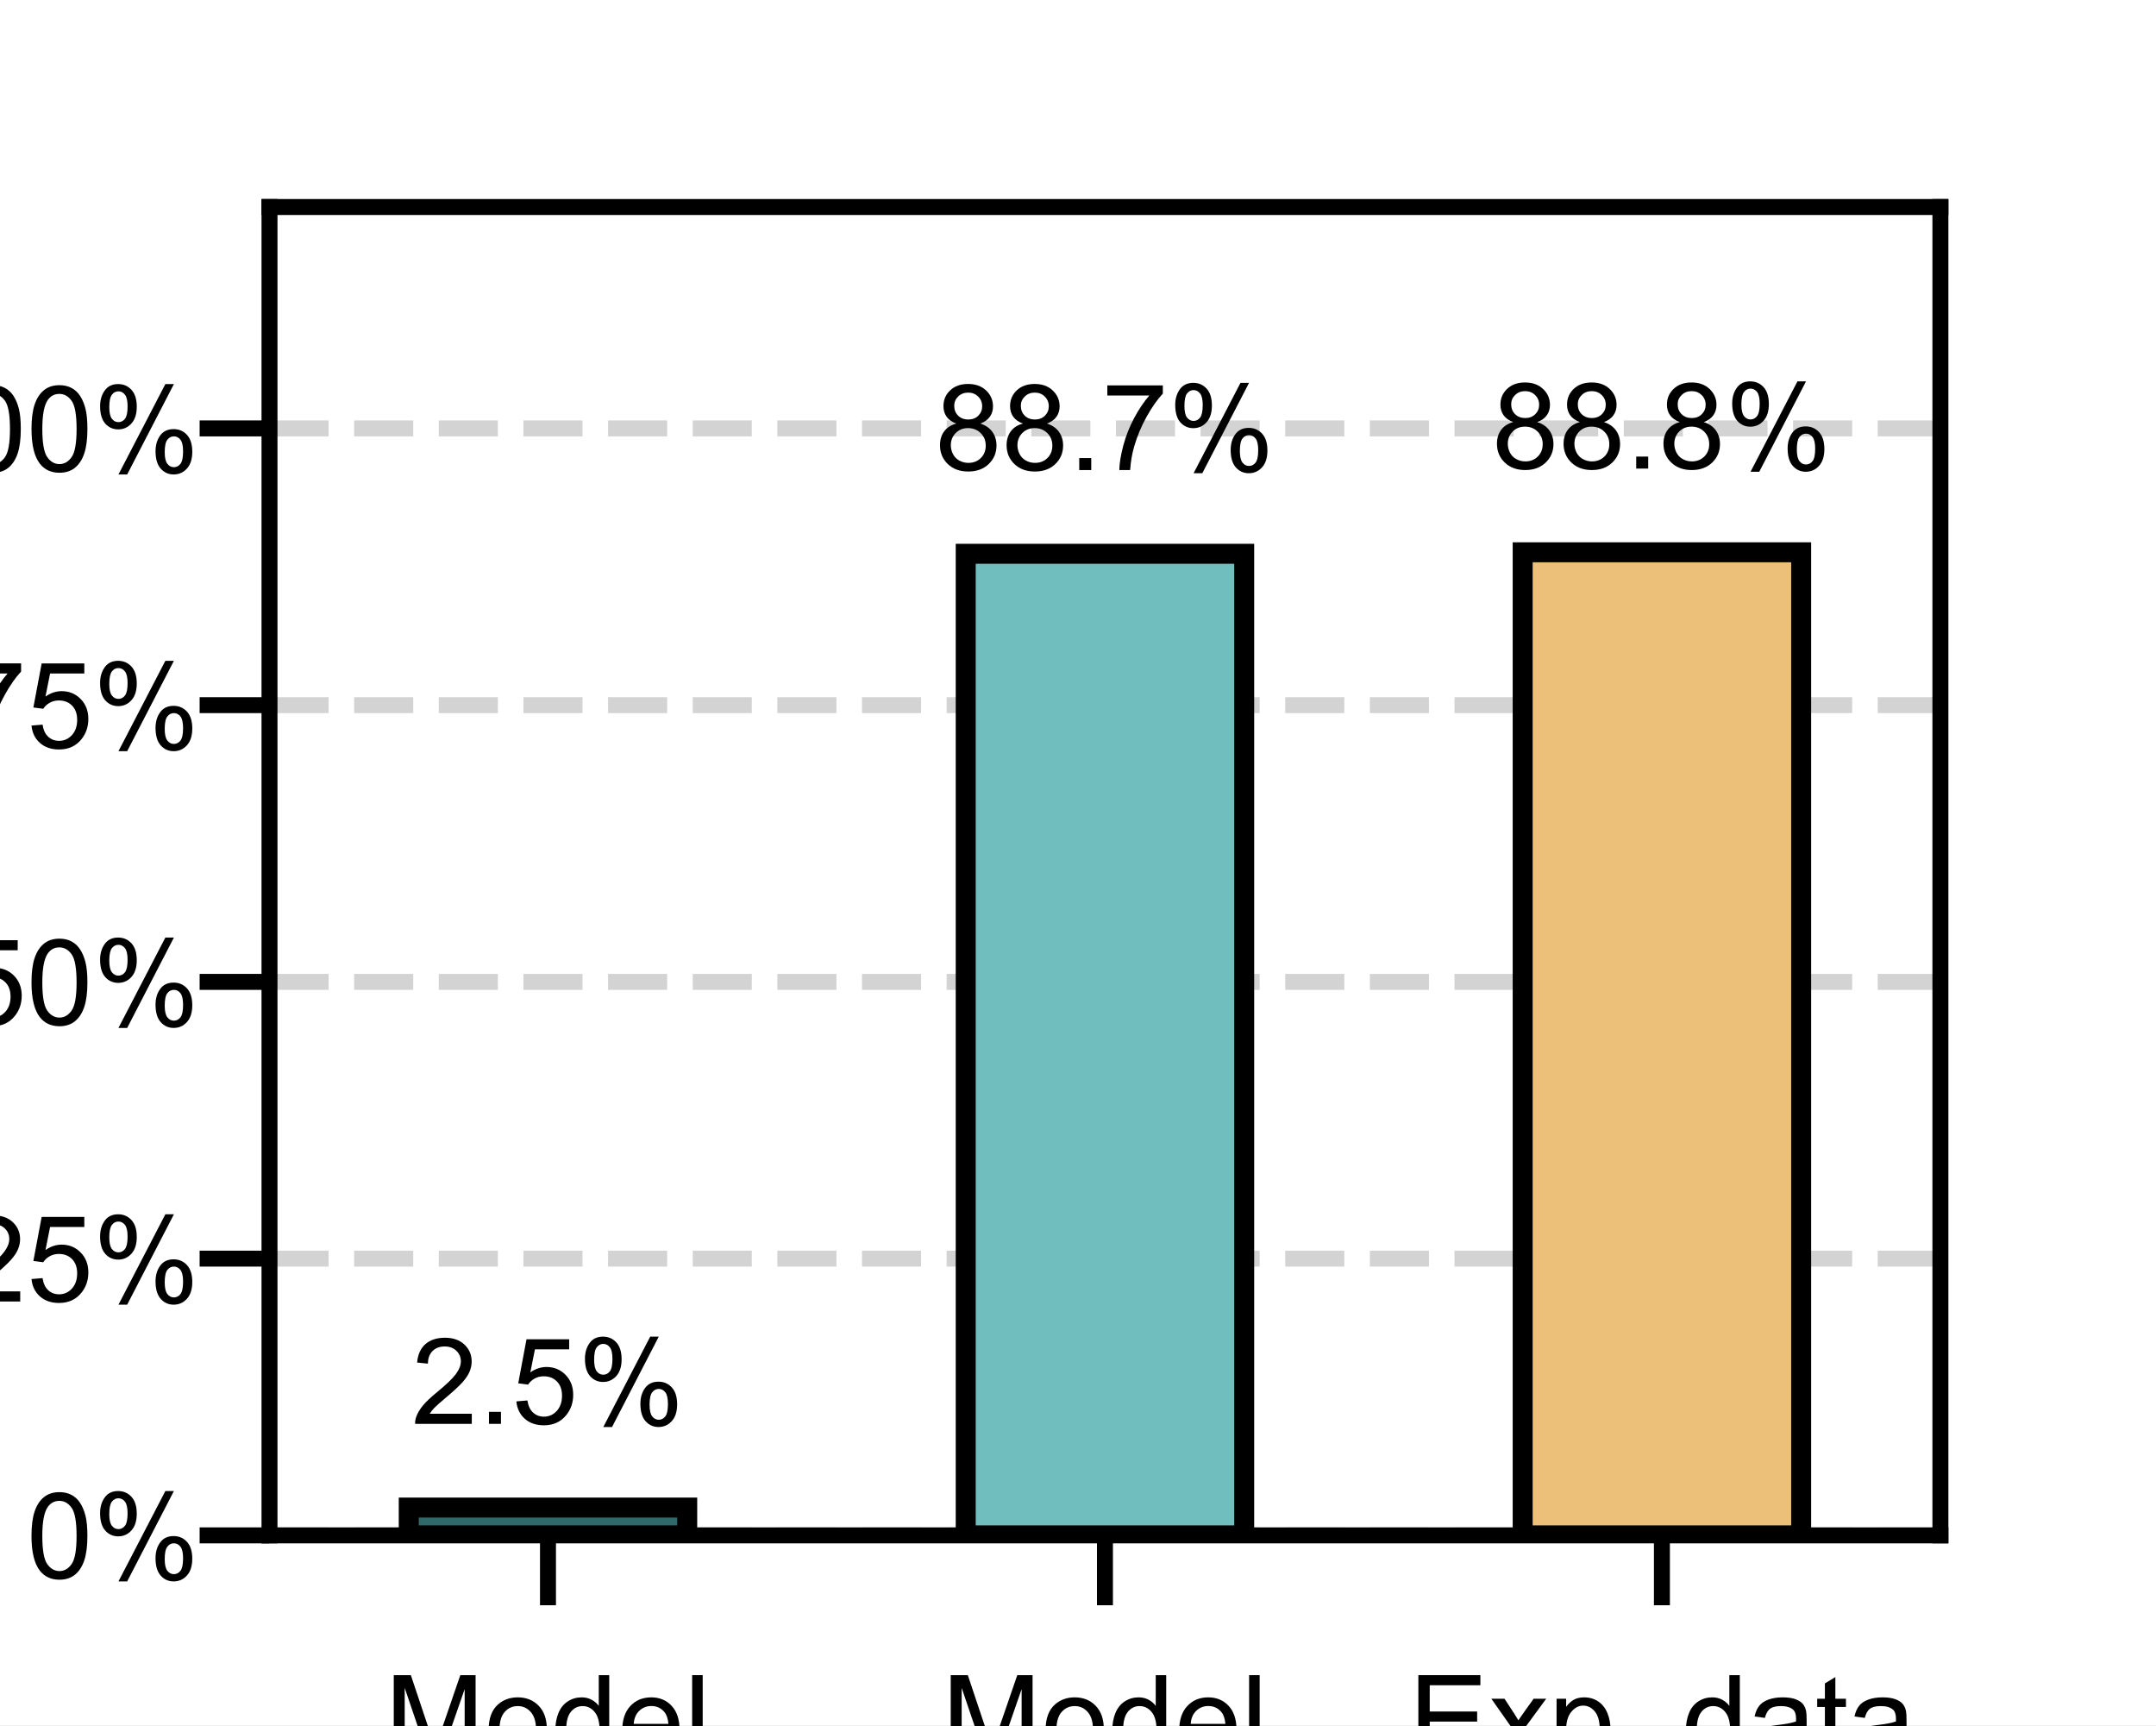
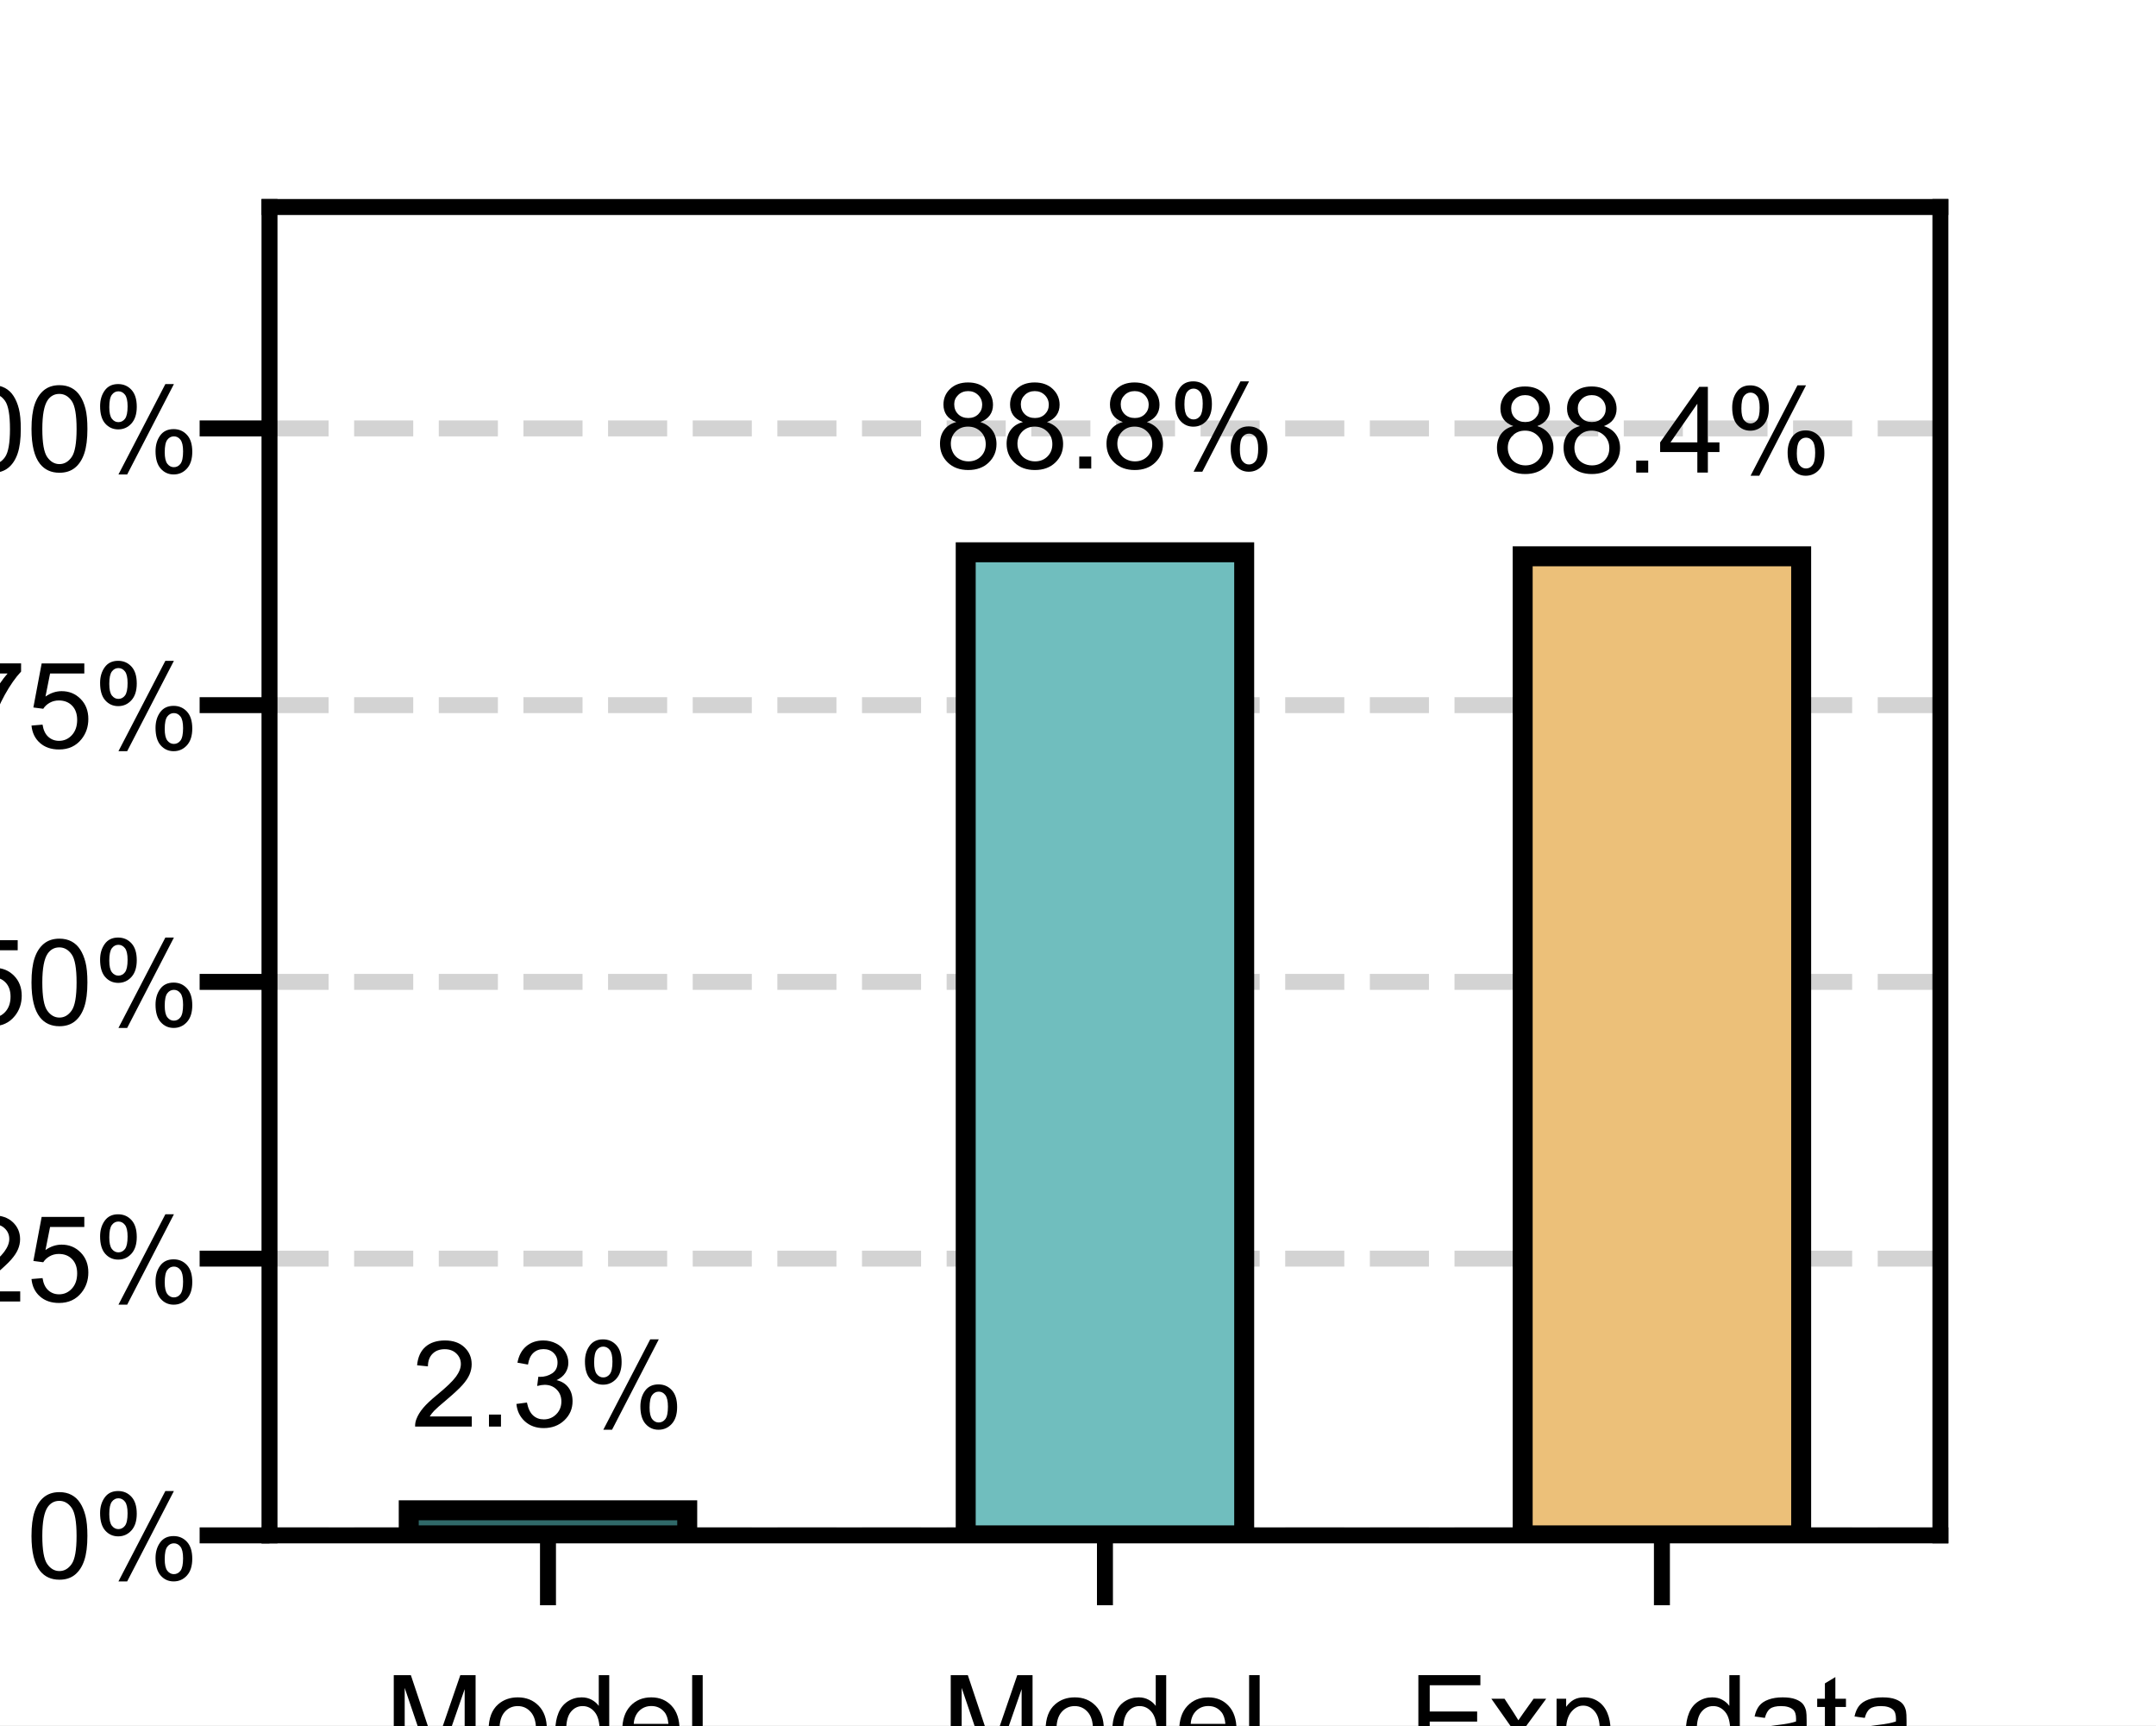
<svg xmlns="http://www.w3.org/2000/svg" xmlns:xlink="http://www.w3.org/1999/xlink" width="108pt" height="86.4pt" viewBox="0 0 108 86.4" version="1.1">
  <defs>
    <style type="text/css">*{stroke-linejoin: round; stroke-linecap: butt}</style>
  </defs>
  <g id="figure_1">
    <g id="patch_1">
      <path d="M 0 86.4  L 108 86.4  L 108 0  L 0 0  z " style="fill: #ffffff" />
    </g>
    <g id="axes_1">
      <g id="patch_2">
        <path d="M 13.5 76.896  L 97.2 76.896  L 97.2 10.368  L 13.5 10.368  z " style="fill: #ffffff" />
      </g>
      <g id="matplotlib.axis_1">
        <g id="xtick_1">
          <g id="line2d_1">
            <defs>
-               <path id="mc37077e671" d="M 0 0  L 0 3.5  " style="stroke: #000000; stroke-width: 0.8" />
+               <path id="me3c2f93ff2" d="M 0 0  L 0 3.5  " style="stroke: #000000; stroke-width: 0.8" />
            </defs>
            <g>
-               <use xlink:href="#mc37077e671" x="27.45" y="76.896" style="stroke: #000000; stroke-width: 0.8" />
+               <use xlink:href="#me3c2f93ff2" x="27.45" y="76.896" style="stroke: #000000; stroke-width: 0.8" />
            </g>
          </g>
          <g id="text_1">
            <g transform="translate(19.27969 88.19069) scale(0.06 -0.06)">
              <defs>
                <path id="ArialMT-4d" d="M 475 0  L 475 4581  L 1388 4581  L 2472 1338  Q 2622 884 2691 659  Q 2769 909 2934 1394  L 4031 4581  L 4847 4581  L 4847 0  L 4263 0  L 4263 3834  L 2931 0  L 2384 0  L 1059 3900  L 1059 0  L 475 0  z " transform="scale(0.015625)" />
                <path id="ArialMT-6f" d="M 213 1659  Q 213 2581 725 3025  Q 1153 3394 1769 3394  Q 2453 3394 2887 2945  Q 3322 2497 3322 1706  Q 3322 1066 3130 698  Q 2938 331 2570 128  Q 2203 -75 1769 -75  Q 1072 -75 642 372  Q 213 819 213 1659  z M 791 1659  Q 791 1022 1069 705  Q 1347 388 1769 388  Q 2188 388 2466 706  Q 2744 1025 2744 1678  Q 2744 2294 2464 2611  Q 2184 2928 1769 2928  Q 1347 2928 1069 2612  Q 791 2297 791 1659  z " transform="scale(0.015625)" />
                <path id="ArialMT-64" d="M 2575 0  L 2575 419  Q 2259 -75 1647 -75  Q 1250 -75 917 144  Q 584 363 401 755  Q 219 1147 219 1656  Q 219 2153 384 2558  Q 550 2963 881 3178  Q 1213 3394 1622 3394  Q 1922 3394 2156 3267  Q 2391 3141 2538 2938  L 2538 4581  L 3097 4581  L 3097 0  L 2575 0  z M 797 1656  Q 797 1019 1065 703  Q 1334 388 1700 388  Q 2069 388 2326 689  Q 2584 991 2584 1609  Q 2584 2291 2321 2609  Q 2059 2928 1675 2928  Q 1300 2928 1048 2622  Q 797 2316 797 1656  z " transform="scale(0.015625)" />
                <path id="ArialMT-65" d="M 2694 1069  L 3275 997  Q 3138 488 2766 206  Q 2394 -75 1816 -75  Q 1088 -75 661 373  Q 234 822 234 1631  Q 234 2469 665 2931  Q 1097 3394 1784 3394  Q 2450 3394 2872 2941  Q 3294 2488 3294 1666  Q 3294 1616 3291 1516  L 816 1516  Q 847 969 1125 678  Q 1403 388 1819 388  Q 2128 388 2347 550  Q 2566 713 2694 1069  z M 847 1978  L 2700 1978  Q 2663 2397 2488 2606  Q 2219 2931 1791 2931  Q 1403 2931 1139 2672  Q 875 2413 847 1978  z " transform="scale(0.015625)" />
                <path id="ArialMT-6c" d="M 409 0  L 409 4581  L 972 4581  L 972 0  L 409 0  z " transform="scale(0.015625)" />
              </defs>
              <use xlink:href="#ArialMT-4d" />
              <use xlink:href="#ArialMT-6f" transform="translate(83.30078 0)" />
              <use xlink:href="#ArialMT-64" transform="translate(138.916 0)" />
              <use xlink:href="#ArialMT-65" transform="translate(194.5312 0)" />
              <use xlink:href="#ArialMT-6c" transform="translate(250.1465 0)" />
            </g>
            <g transform="translate(16.71 94.78319) scale(0.06 -0.06)">
              <defs>
                <path id="ArialMT-28" d="M 1497 -1347  Q 1031 -759 709 28  Q 388 816 388 1659  Q 388 2403 628 3084  Q 909 3875 1497 4659  L 1900 4659  Q 1522 4009 1400 3731  Q 1209 3300 1100 2831  Q 966 2247 966 1656  Q 966 153 1900 -1347  L 1497 -1347  z " transform="scale(0.015625)" />
                <path id="DejaVuSans-Oblique-72" d="M 2853 2969  Q 2766 3016 2653 3041  Q 2541 3066 2413 3066  Q 1953 3066 1609 2717  Q 1266 2369 1153 1784  L 800 0  L 225 0  L 909 3500  L 1484 3500  L 1375 2956  Q 1603 3259 1920 3421  Q 2238 3584 2597 3584  Q 2691 3584 2781 3573  Q 2872 3563 2963 3538  L 2853 2969  z " transform="scale(0.015625)" />
                <path id="DejaVuSans-Oblique-70" d="M 3175 2156  Q 3175 2616 2975 2859  Q 2775 3103 2400 3103  Q 2144 3103 1911 2972  Q 1678 2841 1497 2591  Q 1319 2344 1212 1994  Q 1106 1644 1106 1300  Q 1106 863 1306 627  Q 1506 391 1875 391  Q 2147 391 2380 519  Q 2613 647 2778 891  Q 2956 1147 3065 1494  Q 3175 1841 3175 2156  z M 1394 2969  Q 1625 3272 1939 3428  Q 2253 3584 2638 3584  Q 3175 3584 3472 3232  Q 3769 2881 3769 2247  Q 3769 1728 3584 1258  Q 3400 788 3053 416  Q 2822 169 2531 39  Q 2241 -91 1919 -91  Q 1547 -91 1294 64  Q 1041 219 916 525  L 556 -1331  L -19 -1331  L 922 3500  L 1497 3500  L 1394 2969  z " transform="scale(0.015625)" />
                <path id="DejaVuSans-3d" d="M 678 2906  L 4684 2906  L 4684 2381  L 678 2381  L 678 2906  z M 678 1631  L 4684 1631  L 4684 1100  L 678 1100  L 678 1631  z " transform="scale(0.015625)" />
                <path id="DejaVuSans-30" d="M 2034 4250  Q 1547 4250 1301 3770  Q 1056 3291 1056 2328  Q 1056 1369 1301 889  Q 1547 409 2034 409  Q 2525 409 2770 889  Q 3016 1369 3016 2328  Q 3016 3291 2770 3770  Q 2525 4250 2034 4250  z M 2034 4750  Q 2819 4750 3233 4129  Q 3647 3509 3647 2328  Q 3647 1150 3233 529  Q 2819 -91 2034 -91  Q 1250 -91 836 529  Q 422 1150 422 2328  Q 422 3509 836 4129  Q 1250 4750 2034 4750  z " transform="scale(0.015625)" />
                <path id="ArialMT-29" d="M 791 -1347  L 388 -1347  Q 1322 153 1322 1656  Q 1322 2244 1188 2822  Q 1081 3291 891 3722  Q 769 4003 388 4659  L 791 4659  Q 1378 3875 1659 3084  Q 1900 2403 1900 1659  Q 1900 816 1576 28  Q 1253 -759 791 -1347  z " transform="scale(0.015625)" />
              </defs>
              <use xlink:href="#ArialMT-28" transform="translate(0 0.78125)" />
              <use xlink:href="#DejaVuSans-Oblique-72" transform="translate(33.30078 0.78125)" />
              <use xlink:href="#DejaVuSans-Oblique-70" transform="translate(74.41406 0.78125)" />
              <use xlink:href="#DejaVuSans-3d" transform="translate(157.373 0.78125)" />
              <use xlink:href="#DejaVuSans-30" transform="translate(260.6445 0.78125)" />
              <use xlink:href="#ArialMT-29" transform="translate(324.2676 0.78125)" />
            </g>
          </g>
        </g>
        <g id="xtick_2">
          <g id="line2d_2">
            <g>
-               <use xlink:href="#mc37077e671" x="55.35" y="76.896" style="stroke: #000000; stroke-width: 0.8" />
+               <use xlink:href="#me3c2f93ff2" x="55.35" y="76.896" style="stroke: #000000; stroke-width: 0.8" />
            </g>
          </g>
          <g id="text_2">
            <g transform="translate(47.17969 88.19069) scale(0.06 -0.06)">
              <use xlink:href="#ArialMT-4d" />
              <use xlink:href="#ArialMT-6f" transform="translate(83.30078 0)" />
              <use xlink:href="#ArialMT-64" transform="translate(138.916 0)" />
              <use xlink:href="#ArialMT-65" transform="translate(194.5312 0)" />
              <use xlink:href="#ArialMT-6c" transform="translate(250.1465 0)" />
            </g>
            <g transform="translate(44.61 94.78319) scale(0.06 -0.06)">
              <defs>
                <path id="DejaVuSans-32" d="M 1228 531  L 3431 531  L 3431 0  L 469 0  L 469 531  Q 828 903 1448 1529  Q 2069 2156 2228 2338  Q 2531 2678 2651 2914  Q 2772 3150 2772 3378  Q 2772 3750 2511 3984  Q 2250 4219 1831 4219  Q 1534 4219 1204 4116  Q 875 4013 500 3803  L 500 4441  Q 881 4594 1212 4672  Q 1544 4750 1819 4750  Q 2544 4750 2975 4387  Q 3406 4025 3406 3419  Q 3406 3131 3298 2873  Q 3191 2616 2906 2266  Q 2828 2175 2409 1742  Q 1991 1309 1228 531  z " transform="scale(0.015625)" />
              </defs>
              <use xlink:href="#ArialMT-28" transform="translate(0 0.78125)" />
              <use xlink:href="#DejaVuSans-Oblique-72" transform="translate(33.30078 0.78125)" />
              <use xlink:href="#DejaVuSans-Oblique-70" transform="translate(74.41406 0.78125)" />
              <use xlink:href="#DejaVuSans-3d" transform="translate(157.373 0.78125)" />
              <use xlink:href="#DejaVuSans-32" transform="translate(260.6445 0.78125)" />
              <use xlink:href="#ArialMT-29" transform="translate(324.2676 0.78125)" />
            </g>
          </g>
        </g>
        <g id="xtick_3">
          <g id="line2d_3">
            <g>
-               <use xlink:href="#mc37077e671" x="83.25" y="76.896" style="stroke: #000000; stroke-width: 0.8" />
+               <use xlink:href="#me3c2f93ff2" x="83.25" y="76.896" style="stroke: #000000; stroke-width: 0.8" />
            </g>
          </g>
          <g id="text_3">
            <g transform="translate(70.57547 88.19069) scale(0.06 -0.06)">
              <defs>
                <path id="ArialMT-45" d="M 506 0  L 506 4581  L 3819 4581  L 3819 4041  L 1113 4041  L 1113 2638  L 3647 2638  L 3647 2100  L 1113 2100  L 1113 541  L 3925 541  L 3925 0  L 506 0  z " transform="scale(0.015625)" />
                <path id="ArialMT-78" d="M 47 0  L 1259 1725  L 138 3319  L 841 3319  L 1350 2541  Q 1494 2319 1581 2169  Q 1719 2375 1834 2534  L 2394 3319  L 3066 3319  L 1919 1756  L 3153 0  L 2463 0  L 1781 1031  L 1600 1309  L 728 0  L 47 0  z " transform="scale(0.015625)" />
                <path id="ArialMT-70" d="M 422 -1272  L 422 3319  L 934 3319  L 934 2888  Q 1116 3141 1344 3267  Q 1572 3394 1897 3394  Q 2322 3394 2647 3175  Q 2972 2956 3137 2557  Q 3303 2159 3303 1684  Q 3303 1175 3120 767  Q 2938 359 2589 142  Q 2241 -75 1856 -75  Q 1575 -75 1351 44  Q 1128 163 984 344  L 984 -1272  L 422 -1272  z M 931 1641  Q 931 1000 1190 694  Q 1450 388 1819 388  Q 2194 388 2461 705  Q 2728 1022 2728 1688  Q 2728 2322 2467 2637  Q 2206 2953 1844 2953  Q 1484 2953 1207 2617  Q 931 2281 931 1641  z " transform="scale(0.015625)" />
                <path id="ArialMT-2e" d="M 581 0  L 581 641  L 1222 641  L 1222 0  L 581 0  z " transform="scale(0.015625)" />
                <path id="ArialMT-20" transform="scale(0.015625)" />
                <path id="ArialMT-61" d="M 2588 409  Q 2275 144 1986 34  Q 1697 -75 1366 -75  Q 819 -75 525 192  Q 231 459 231 875  Q 231 1119 342 1320  Q 453 1522 633 1644  Q 813 1766 1038 1828  Q 1203 1872 1538 1913  Q 2219 1994 2541 2106  Q 2544 2222 2544 2253  Q 2544 2597 2384 2738  Q 2169 2928 1744 2928  Q 1347 2928 1158 2789  Q 969 2650 878 2297  L 328 2372  Q 403 2725 575 2942  Q 747 3159 1072 3276  Q 1397 3394 1825 3394  Q 2250 3394 2515 3294  Q 2781 3194 2906 3042  Q 3031 2891 3081 2659  Q 3109 2516 3109 2141  L 3109 1391  Q 3109 606 3145 398  Q 3181 191 3288 0  L 2700 0  Q 2613 175 2588 409  z M 2541 1666  Q 2234 1541 1622 1453  Q 1275 1403 1131 1340  Q 988 1278 909 1158  Q 831 1038 831 891  Q 831 666 1001 516  Q 1172 366 1500 366  Q 1825 366 2078 508  Q 2331 650 2450 897  Q 2541 1088 2541 1459  L 2541 1666  z " transform="scale(0.015625)" />
                <path id="ArialMT-74" d="M 1650 503  L 1731 6  Q 1494 -44 1306 -44  Q 1000 -44 831 53  Q 663 150 594 308  Q 525 466 525 972  L 525 2881  L 113 2881  L 113 3319  L 525 3319  L 525 4141  L 1084 4478  L 1084 3319  L 1650 3319  L 1650 2881  L 1084 2881  L 1084 941  Q 1084 700 1114 631  Q 1144 563 1211 522  Q 1278 481 1403 481  Q 1497 481 1650 503  z " transform="scale(0.015625)" />
              </defs>
              <use xlink:href="#ArialMT-45" />
              <use xlink:href="#ArialMT-78" transform="translate(66.69922 0)" />
              <use xlink:href="#ArialMT-70" transform="translate(116.6992 0)" />
              <use xlink:href="#ArialMT-2e" transform="translate(172.3145 0)" />
              <use xlink:href="#ArialMT-20" transform="translate(200.0977 0)" />
              <use xlink:href="#ArialMT-64" transform="translate(227.8809 0)" />
              <use xlink:href="#ArialMT-61" transform="translate(283.4961 0)" />
              <use xlink:href="#ArialMT-74" transform="translate(339.1113 0)" />
              <use xlink:href="#ArialMT-61" transform="translate(366.8945 0)" />
            </g>
          </g>
        </g>
      </g>
      <g id="matplotlib.axis_2">
        <g id="ytick_1">
          <g id="line2d_4">
-             <path d="M 13.5 76.896  L 97.2 76.896  " clip-path="url(#p0865bde58f)" style="fill: none; stroke-dasharray: 2.96,1.28; stroke-dashoffset: 0; stroke: #d3d3d3; stroke-width: 0.8" />
+             <path d="M 13.5 76.896  L 97.2 76.896  " clip-path="url(#pc40ff699a6)" style="fill: none; stroke-dasharray: 2.96,1.28; stroke-dashoffset: 0; stroke: #d3d3d3; stroke-width: 0.8" />
          </g>
          <g id="line2d_5">
            <defs>
-               <path id="m17228cb70d" d="M 0 0  L -3.5 0  " style="stroke: #000000; stroke-width: 0.8" />
+               <path id="m060ceba5a5" d="M 0 0  L -3.5 0  " style="stroke: #000000; stroke-width: 0.8" />
            </defs>
            <g>
-               <use xlink:href="#m17228cb70d" x="13.5" y="76.896" style="stroke: #000000; stroke-width: 0.8" />
+               <use xlink:href="#m060ceba5a5" x="13.5" y="76.896" style="stroke: #000000; stroke-width: 0.8" />
            </g>
          </g>
          <g id="text_4">
            <g transform="translate(1.328125 79.04334) scale(0.06 -0.06)">
              <defs>
                <path id="ArialMT-30" d="M 266 2259  Q 266 3072 433 3567  Q 600 4063 929 4331  Q 1259 4600 1759 4600  Q 2128 4600 2406 4451  Q 2684 4303 2865 4023  Q 3047 3744 3150 3342  Q 3253 2941 3253 2259  Q 3253 1453 3087 958  Q 2922 463 2592 192  Q 2263 -78 1759 -78  Q 1097 -78 719 397  Q 266 969 266 2259  z M 844 2259  Q 844 1131 1108 757  Q 1372 384 1759 384  Q 2147 384 2411 759  Q 2675 1134 2675 2259  Q 2675 3391 2411 3762  Q 2147 4134 1753 4134  Q 1366 4134 1134 3806  Q 844 3388 844 2259  z " transform="scale(0.015625)" />
                <path id="ArialMT-25" d="M 372 3481  Q 372 3972 619 4315  Q 866 4659 1334 4659  Q 1766 4659 2048 4351  Q 2331 4044 2331 3447  Q 2331 2866 2045 2552  Q 1759 2238 1341 2238  Q 925 2238 648 2547  Q 372 2856 372 3481  z M 1350 4272  Q 1141 4272 1002 4090  Q 863 3909 863 3425  Q 863 2984 1003 2804  Q 1144 2625 1350 2625  Q 1563 2625 1702 2806  Q 1841 2988 1841 3469  Q 1841 3913 1700 4092  Q 1559 4272 1350 4272  z M 1353 -169  L 3859 4659  L 4316 4659  L 1819 -169  L 1353 -169  z M 3334 1075  Q 3334 1569 3581 1911  Q 3828 2253 4300 2253  Q 4731 2253 5014 1945  Q 5297 1638 5297 1041  Q 5297 459 5011 145  Q 4725 -169 4303 -169  Q 3888 -169 3611 142  Q 3334 453 3334 1075  z M 4316 1866  Q 4103 1866 3964 1684  Q 3825 1503 3825 1019  Q 3825 581 3965 400  Q 4106 219 4313 219  Q 4528 219 4667 400  Q 4806 581 4806 1063  Q 4806 1506 4665 1686  Q 4525 1866 4316 1866  z " transform="scale(0.015625)" />
              </defs>
              <use xlink:href="#ArialMT-30" />
              <use xlink:href="#ArialMT-25" transform="translate(55.61523 0)" />
            </g>
          </g>
        </g>
        <g id="ytick_2">
          <g id="line2d_6">
-             <path d="M 13.5 63.036  L 97.2 63.036  " clip-path="url(#p0865bde58f)" style="fill: none; stroke-dasharray: 2.96,1.28; stroke-dashoffset: 0; stroke: #d3d3d3; stroke-width: 0.8" />
+             <path d="M 13.5 63.036  L 97.2 63.036  " clip-path="url(#pc40ff699a6)" style="fill: none; stroke-dasharray: 2.96,1.28; stroke-dashoffset: 0; stroke: #d3d3d3; stroke-width: 0.8" />
          </g>
          <g id="line2d_7">
            <g>
-               <use xlink:href="#m17228cb70d" x="13.5" y="63.036" style="stroke: #000000; stroke-width: 0.8" />
+               <use xlink:href="#m060ceba5a5" x="13.5" y="63.036" style="stroke: #000000; stroke-width: 0.8" />
            </g>
          </g>
          <g id="text_5">
            <g transform="translate(-2.008437 65.18334) scale(0.06 -0.06)">
              <defs>
                <path id="ArialMT-32" d="M 3222 541  L 3222 0  L 194 0  Q 188 203 259 391  Q 375 700 629 1000  Q 884 1300 1366 1694  Q 2113 2306 2375 2664  Q 2638 3022 2638 3341  Q 2638 3675 2398 3904  Q 2159 4134 1775 4134  Q 1369 4134 1125 3890  Q 881 3647 878 3216  L 300 3275  Q 359 3922 746 4261  Q 1134 4600 1788 4600  Q 2447 4600 2831 4234  Q 3216 3869 3216 3328  Q 3216 3053 3103 2787  Q 2991 2522 2730 2228  Q 2469 1934 1863 1422  Q 1356 997 1212 845  Q 1069 694 975 541  L 3222 541  z " transform="scale(0.015625)" />
                <path id="ArialMT-35" d="M 266 1200  L 856 1250  Q 922 819 1161 601  Q 1400 384 1738 384  Q 2144 384 2425 690  Q 2706 997 2706 1503  Q 2706 1984 2436 2262  Q 2166 2541 1728 2541  Q 1456 2541 1237 2417  Q 1019 2294 894 2097  L 366 2166  L 809 4519  L 3088 4519  L 3088 3981  L 1259 3981  L 1013 2750  Q 1425 3038 1878 3038  Q 2478 3038 2890 2622  Q 3303 2206 3303 1553  Q 3303 931 2941 478  Q 2500 -78 1738 -78  Q 1113 -78 717 272  Q 322 622 266 1200  z " transform="scale(0.015625)" />
              </defs>
              <use xlink:href="#ArialMT-32" />
              <use xlink:href="#ArialMT-35" transform="translate(55.61523 0)" />
              <use xlink:href="#ArialMT-25" transform="translate(111.2305 0)" />
            </g>
          </g>
        </g>
        <g id="ytick_3">
          <g id="line2d_8">
-             <path d="M 13.5 49.176  L 97.2 49.176  " clip-path="url(#p0865bde58f)" style="fill: none; stroke-dasharray: 2.96,1.28; stroke-dashoffset: 0; stroke: #d3d3d3; stroke-width: 0.8" />
+             <path d="M 13.5 49.176  L 97.2 49.176  " clip-path="url(#pc40ff699a6)" style="fill: none; stroke-dasharray: 2.96,1.28; stroke-dashoffset: 0; stroke: #d3d3d3; stroke-width: 0.8" />
          </g>
          <g id="line2d_9">
            <g>
-               <use xlink:href="#m17228cb70d" x="13.5" y="49.176" style="stroke: #000000; stroke-width: 0.8" />
+               <use xlink:href="#m060ceba5a5" x="13.5" y="49.176" style="stroke: #000000; stroke-width: 0.8" />
            </g>
          </g>
          <g id="text_6">
            <g transform="translate(-2.008437 51.32334) scale(0.06 -0.06)">
              <use xlink:href="#ArialMT-35" />
              <use xlink:href="#ArialMT-30" transform="translate(55.61523 0)" />
              <use xlink:href="#ArialMT-25" transform="translate(111.2305 0)" />
            </g>
          </g>
        </g>
        <g id="ytick_4">
          <g id="line2d_10">
-             <path d="M 13.5 35.316  L 97.2 35.316  " clip-path="url(#p0865bde58f)" style="fill: none; stroke-dasharray: 2.96,1.28; stroke-dashoffset: 0; stroke: #d3d3d3; stroke-width: 0.8" />
+             <path d="M 13.5 35.316  L 97.2 35.316  " clip-path="url(#pc40ff699a6)" style="fill: none; stroke-dasharray: 2.96,1.28; stroke-dashoffset: 0; stroke: #d3d3d3; stroke-width: 0.8" />
          </g>
          <g id="line2d_11">
            <g>
-               <use xlink:href="#m17228cb70d" x="13.5" y="35.316" style="stroke: #000000; stroke-width: 0.8" />
+               <use xlink:href="#m060ceba5a5" x="13.5" y="35.316" style="stroke: #000000; stroke-width: 0.8" />
            </g>
          </g>
          <g id="text_7">
            <g transform="translate(-2.008437 37.46334) scale(0.06 -0.06)">
              <defs>
                <path id="ArialMT-37" d="M 303 3981  L 303 4522  L 3269 4522  L 3269 4084  Q 2831 3619 2401 2847  Q 1972 2075 1738 1259  Q 1569 684 1522 0  L 944 0  Q 953 541 1156 1306  Q 1359 2072 1739 2783  Q 2119 3494 2547 3981  L 303 3981  z " transform="scale(0.015625)" />
              </defs>
              <use xlink:href="#ArialMT-37" />
              <use xlink:href="#ArialMT-35" transform="translate(55.61523 0)" />
              <use xlink:href="#ArialMT-25" transform="translate(111.2305 0)" />
            </g>
          </g>
        </g>
        <g id="ytick_5">
          <g id="line2d_12">
-             <path d="M 13.5 21.456  L 97.2 21.456  " clip-path="url(#p0865bde58f)" style="fill: none; stroke-dasharray: 2.96,1.28; stroke-dashoffset: 0; stroke: #d3d3d3; stroke-width: 0.8" />
+             <path d="M 13.5 21.456  L 97.2 21.456  " clip-path="url(#pc40ff699a6)" style="fill: none; stroke-dasharray: 2.96,1.28; stroke-dashoffset: 0; stroke: #d3d3d3; stroke-width: 0.8" />
          </g>
          <g id="line2d_13">
            <g>
-               <use xlink:href="#m17228cb70d" x="13.5" y="21.456" style="stroke: #000000; stroke-width: 0.8" />
+               <use xlink:href="#m060ceba5a5" x="13.5" y="21.456" style="stroke: #000000; stroke-width: 0.8" />
            </g>
          </g>
          <g id="text_8">
            <g transform="translate(-5.345 23.60334) scale(0.06 -0.06)">
              <defs>
                <path id="ArialMT-31" d="M 2384 0  L 1822 0  L 1822 3584  Q 1619 3391 1289 3197  Q 959 3003 697 2906  L 697 3450  Q 1169 3672 1522 3987  Q 1875 4303 2022 4600  L 2384 4600  L 2384 0  z " transform="scale(0.015625)" />
              </defs>
              <use xlink:href="#ArialMT-31" />
              <use xlink:href="#ArialMT-30" transform="translate(55.61523 0)" />
              <use xlink:href="#ArialMT-30" transform="translate(111.2305 0)" />
              <use xlink:href="#ArialMT-25" transform="translate(166.8457 0)" />
            </g>
          </g>
        </g>
        <g id="text_9">
          <g transform="translate(-18.32447 65.02958) rotate(-90) scale(0.07 -0.07)">
            <defs>
              <path id="ArialMT-63" d="M 2588 1216  L 3141 1144  Q 3050 572 2676 248  Q 2303 -75 1759 -75  Q 1078 -75 664 370  Q 250 816 250 1647  Q 250 2184 428 2587  Q 606 2991 970 3192  Q 1334 3394 1763 3394  Q 2303 3394 2647 3120  Q 2991 2847 3088 2344  L 2541 2259  Q 2463 2594 2264 2762  Q 2066 2931 1784 2931  Q 1359 2931 1093 2626  Q 828 2322 828 1663  Q 828 994 1084 691  Q 1341 388 1753 388  Q 2084 388 2306 591  Q 2528 794 2588 1216  z " transform="scale(0.015625)" />
              <path id="ArialMT-6e" d="M 422 0  L 422 3319  L 928 3319  L 928 2847  Q 1294 3394 1984 3394  Q 2284 3394 2536 3286  Q 2788 3178 2913 3003  Q 3038 2828 3088 2588  Q 3119 2431 3119 2041  L 3119 0  L 2556 0  L 2556 2019  Q 2556 2363 2490 2533  Q 2425 2703 2258 2804  Q 2091 2906 1866 2906  Q 1506 2906 1245 2678  Q 984 2450 984 1813  L 984 0  L 422 0  z " transform="scale(0.015625)" />
              <path id="ArialMT-73" d="M 197 991  L 753 1078  Q 800 744 1014 566  Q 1228 388 1613 388  Q 2000 388 2187 545  Q 2375 703 2375 916  Q 2375 1106 2209 1216  Q 2094 1291 1634 1406  Q 1016 1563 777 1677  Q 538 1791 414 1992  Q 291 2194 291 2438  Q 291 2659 392 2848  Q 494 3038 669 3163  Q 800 3259 1026 3326  Q 1253 3394 1513 3394  Q 1903 3394 2198 3281  Q 2494 3169 2634 2976  Q 2775 2784 2828 2463  L 2278 2388  Q 2241 2644 2061 2787  Q 1881 2931 1553 2931  Q 1166 2931 1000 2803  Q 834 2675 834 2503  Q 834 2394 903 2306  Q 972 2216 1119 2156  Q 1203 2125 1616 2013  Q 2213 1853 2448 1751  Q 2684 1650 2818 1456  Q 2953 1263 2953 975  Q 2953 694 2789 445  Q 2625 197 2315 61  Q 2006 -75 1616 -75  Q 969 -75 630 194  Q 291 463 197 991  z " transform="scale(0.015625)" />
              <path id="ArialMT-77" d="M 1034 0  L 19 3319  L 600 3319  L 1128 1403  L 1325 691  Q 1338 744 1497 1375  L 2025 3319  L 2603 3319  L 3100 1394  L 3266 759  L 3456 1400  L 4025 3319  L 4572 3319  L 3534 0  L 2950 0  L 2422 1988  L 2294 2553  L 1622 0  L 1034 0  z " transform="scale(0.015625)" />
              <path id="ArialMT-69" d="M 425 3934  L 425 4581  L 988 4581  L 988 3934  L 425 3934  z M 425 0  L 425 3319  L 988 3319  L 988 0  L 425 0  z " transform="scale(0.015625)" />
              <path id="ArialMT-68" d="M 422 0  L 422 4581  L 984 4581  L 984 2938  Q 1378 3394 1978 3394  Q 2347 3394 2619 3248  Q 2891 3103 3008 2847  Q 3125 2591 3125 2103  L 3125 0  L 2563 0  L 2563 2103  Q 2563 2525 2380 2717  Q 2197 2909 1863 2909  Q 1613 2909 1392 2779  Q 1172 2650 1078 2428  Q 984 2206 984 1816  L 984 0  L 422 0  z " transform="scale(0.015625)" />
            </defs>
            <use xlink:href="#ArialMT-25" />
            <use xlink:href="#ArialMT-20" transform="translate(88.91602 0)" />
            <use xlink:href="#ArialMT-63" transform="translate(116.6992 0)" />
            <use xlink:href="#ArialMT-6c" transform="translate(166.6992 0)" />
            <use xlink:href="#ArialMT-6f" transform="translate(188.916 0)" />
            <use xlink:href="#ArialMT-6e" transform="translate(244.5312 0)" />
            <use xlink:href="#ArialMT-65" transform="translate(300.1465 0)" />
            <use xlink:href="#ArialMT-73" transform="translate(355.7617 0)" />
            <use xlink:href="#ArialMT-20" transform="translate(405.7617 0)" />
            <use xlink:href="#ArialMT-77" transform="translate(433.5449 0)" />
            <use xlink:href="#ArialMT-69" transform="translate(505.7617 0)" />
            <use xlink:href="#ArialMT-74" transform="translate(527.9785 0)" />
            <use xlink:href="#ArialMT-68" transform="translate(555.7617 0)" />
          </g>
          <g transform="translate(-10.81828 66.00137) rotate(-90) scale(0.07 -0.07)">
            <defs>
              <path id="ArialMT-67" d="M 319 -275  L 866 -356  Q 900 -609 1056 -725  Q 1266 -881 1628 -881  Q 2019 -881 2231 -725  Q 2444 -569 2519 -288  Q 2563 -116 2559 434  Q 2191 0 1641 0  Q 956 0 581 494  Q 206 988 206 1678  Q 206 2153 378 2554  Q 550 2956 876 3175  Q 1203 3394 1644 3394  Q 2231 3394 2613 2919  L 2613 3319  L 3131 3319  L 3131 450  Q 3131 -325 2973 -648  Q 2816 -972 2473 -1159  Q 2131 -1347 1631 -1347  Q 1038 -1347 672 -1080  Q 306 -813 319 -275  z M 784 1719  Q 784 1066 1043 766  Q 1303 466 1694 466  Q 2081 466 2343 764  Q 2606 1063 2606 1700  Q 2606 2309 2336 2618  Q 2066 2928 1684 2928  Q 1309 2928 1046 2623  Q 784 2319 784 1719  z " transform="scale(0.015625)" />
              <path id="ArialMT-66" d="M 556 0  L 556 2881  L 59 2881  L 59 3319  L 556 3319  L 556 3672  Q 556 4006 616 4169  Q 697 4388 901 4523  Q 1106 4659 1475 4659  Q 1713 4659 2000 4603  L 1916 4113  Q 1741 4144 1584 4144  Q 1328 4144 1222 4034  Q 1116 3925 1116 3625  L 1116 3319  L 1763 3319  L 1763 2881  L 1116 2881  L 1116 0  L 556 0  z " transform="scale(0.015625)" />
              <path id="ArialMT-72" d="M 416 0  L 416 3319  L 922 3319  L 922 2816  Q 1116 3169 1280 3281  Q 1444 3394 1641 3394  Q 1925 3394 2219 3213  L 2025 2691  Q 1819 2813 1613 2813  Q 1428 2813 1281 2702  Q 1134 2591 1072 2394  Q 978 2094 978 1738  L 978 0  L 416 0  z " transform="scale(0.015625)" />
            </defs>
            <use xlink:href="#ArialMT-73" />
            <use xlink:href="#ArialMT-69" transform="translate(50 0)" />
            <use xlink:href="#ArialMT-67" transform="translate(72.2168 0)" />
            <use xlink:href="#ArialMT-6e" transform="translate(127.832 0)" />
            <use xlink:href="#ArialMT-69" transform="translate(183.4473 0)" />
            <use xlink:href="#ArialMT-66" transform="translate(205.6641 0)" />
            <use xlink:href="#ArialMT-69" transform="translate(233.4473 0)" />
            <use xlink:href="#ArialMT-63" transform="translate(255.6641 0)" />
            <use xlink:href="#ArialMT-61" transform="translate(305.6641 0)" />
            <use xlink:href="#ArialMT-6e" transform="translate(361.2793 0)" />
            <use xlink:href="#ArialMT-74" transform="translate(416.8945 0)" />
            <use xlink:href="#ArialMT-20" transform="translate(444.6777 0)" />
            <use xlink:href="#ArialMT-64" transform="translate(472.4609 0)" />
            <use xlink:href="#ArialMT-72" transform="translate(528.0762 0)" />
            <use xlink:href="#ArialMT-69" transform="translate(561.377 0)" />
            <use xlink:href="#ArialMT-66" transform="translate(583.5938 0)" />
            <use xlink:href="#ArialMT-74" transform="translate(611.377 0)" />
          </g>
        </g>
      </g>
      <g id="patch_3">
-         <path d="M 20.475 76.896  L 34.425 76.896  L 34.425 75.503  L 20.475 75.503  z " clip-path="url(#p0865bde58f)" style="fill: #306969; stroke: #000000; stroke-linejoin: miter" />
+         <path d="M 20.475 76.896  L 34.425 76.896  L 34.425 75.64  L 20.475 75.64  z " clip-path="url(#pc40ff699a6)" style="fill: #306969; stroke: #000000; stroke-linejoin: miter" />
      </g>
      <g id="line2d_14">
-         <path clip-path="url(#p0865bde58f)" style="fill: none; stroke: #424242; stroke-width: 2.25; stroke-linecap: square" />
+         <path clip-path="url(#pc40ff699a6)" style="fill: none; stroke: #424242; stroke-width: 2.25; stroke-linecap: square" />
      </g>
      <g id="patch_4">
-         <path d="M 48.375 76.896  L 62.325 76.896  L 62.325 27.735  L 48.375 27.735  z " clip-path="url(#p0865bde58f)" style="fill: #70bebe; stroke: #000000; stroke-linejoin: miter" />
+         <path d="M 48.375 76.896  L 62.325 76.896  L 62.325 27.66  L 48.375 27.66  z " clip-path="url(#pc40ff699a6)" style="fill: #70bebe; stroke: #000000; stroke-linejoin: miter" />
      </g>
      <g id="line2d_15">
-         <path clip-path="url(#p0865bde58f)" style="fill: none; stroke: #424242; stroke-width: 2.25; stroke-linecap: square" />
+         <path clip-path="url(#pc40ff699a6)" style="fill: none; stroke: #424242; stroke-width: 2.25; stroke-linecap: square" />
      </g>
      <g id="patch_5">
-         <path d="M 76.275 76.896  L 90.225 76.896  L 90.225 27.66  L 76.275 27.66  z " clip-path="url(#p0865bde58f)" style="fill: #ecc079; stroke: #000000; stroke-linejoin: miter" />
+         <path d="M 76.275 76.896  L 90.225 76.896  L 90.225 27.861  L 76.275 27.861  z " clip-path="url(#pc40ff699a6)" style="fill: #ecc079; stroke: #000000; stroke-linejoin: miter" />
      </g>
      <g id="line2d_16">
-         <path clip-path="url(#p0865bde58f)" style="fill: none; stroke: #424242; stroke-width: 2.25; stroke-linecap: square" />
+         <path clip-path="url(#pc40ff699a6)" style="fill: none; stroke: #424242; stroke-width: 2.25; stroke-linecap: square" />
      </g>
      <g id="patch_6">
        <path d="M 13.5 76.896  L 13.5 10.368  " style="fill: none; stroke: #000000; stroke-width: 0.8; stroke-linejoin: miter; stroke-linecap: square" />
      </g>
      <g id="patch_7">
        <path d="M 97.2 76.896  L 97.2 10.368  " style="fill: none; stroke: #000000; stroke-width: 0.8; stroke-linejoin: miter; stroke-linecap: square" />
      </g>
      <g id="patch_8">
        <path d="M 13.5 76.896  L 97.2 76.896  " style="fill: none; stroke: #000000; stroke-width: 0.8; stroke-linejoin: miter; stroke-linecap: square" />
      </g>
      <g id="patch_9">
        <path d="M 13.5 10.368  L 97.2 10.368  " style="fill: none; stroke: #000000; stroke-width: 0.8; stroke-linejoin: miter; stroke-linecap: square" />
      </g>
      <g id="text_10">
-         <g transform="translate(20.61234 71.31067) scale(0.06 -0.06)">
+         <g transform="translate(20.61234 71.44722) scale(0.06 -0.06)">
+           <defs>
+             <path id="ArialMT-33" d="M 269 1209  L 831 1284  Q 928 806 1161 595  Q 1394 384 1728 384  Q 2125 384 2398 659  Q 2672 934 2672 1341  Q 2672 1728 2419 1979  Q 2166 2231 1775 2231  Q 1616 2231 1378 2169  L 1441 2663  Q 1497 2656 1531 2656  Q 1891 2656 2178 2843  Q 2466 3031 2466 3422  Q 2466 3731 2256 3934  Q 2047 4138 1716 4138  Q 1388 4138 1169 3931  Q 950 3725 888 3313  L 325 3413  Q 428 3978 793 4289  Q 1159 4600 1703 4600  Q 2078 4600 2393 4439  Q 2709 4278 2876 4000  Q 3044 3722 3044 3409  Q 3044 3113 2884 2869  Q 2725 2625 2413 2481  Q 2819 2388 3044 2092  Q 3269 1797 3269 1353  Q 3269 753 2831 336  Q 2394 -81 1725 -81  Q 1122 -81 723 278  Q 325 638 269 1209  z " transform="scale(0.015625)" />
+           </defs>
          <use xlink:href="#ArialMT-32" />
          <use xlink:href="#ArialMT-2e" transform="translate(55.61523 0)" />
-           <use xlink:href="#ArialMT-35" transform="translate(83.39844 0)" />
+           <use xlink:href="#ArialMT-33" transform="translate(83.39844 0)" />
          <use xlink:href="#ArialMT-25" transform="translate(139.0137 0)" />
        </g>
      </g>
      <g id="text_11">
-         <g transform="translate(46.84406 23.54217) scale(0.06 -0.06)">
+         <g transform="translate(46.84406 23.46703) scale(0.06 -0.06)">
          <defs>
            <path id="ArialMT-38" d="M 1131 2484  Q 781 2613 612 2850  Q 444 3088 444 3419  Q 444 3919 803 4259  Q 1163 4600 1759 4600  Q 2359 4600 2725 4251  Q 3091 3903 3091 3403  Q 3091 3084 2923 2848  Q 2756 2613 2416 2484  Q 2838 2347 3058 2040  Q 3278 1734 3278 1309  Q 3278 722 2862 322  Q 2447 -78 1769 -78  Q 1091 -78 675 323  Q 259 725 259 1325  Q 259 1772 486 2073  Q 713 2375 1131 2484  z M 1019 3438  Q 1019 3113 1228 2906  Q 1438 2700 1772 2700  Q 2097 2700 2305 2904  Q 2513 3109 2513 3406  Q 2513 3716 2298 3927  Q 2084 4138 1766 4138  Q 1444 4138 1231 3931  Q 1019 3725 1019 3438  z M 838 1322  Q 838 1081 952 856  Q 1066 631 1291 507  Q 1516 384 1775 384  Q 2178 384 2440 643  Q 2703 903 2703 1303  Q 2703 1709 2433 1975  Q 2163 2241 1756 2241  Q 1359 2241 1098 1978  Q 838 1716 838 1322  z " transform="scale(0.015625)" />
          </defs>
          <use xlink:href="#ArialMT-38" />
          <use xlink:href="#ArialMT-38" transform="translate(55.61523 0)" />
          <use xlink:href="#ArialMT-2e" transform="translate(111.2305 0)" />
-           <use xlink:href="#ArialMT-37" transform="translate(139.0137 0)" />
+           <use xlink:href="#ArialMT-38" transform="translate(139.0137 0)" />
          <use xlink:href="#ArialMT-25" transform="translate(194.6289 0)" />
        </g>
      </g>
      <g id="text_12">
-         <g transform="translate(74.74406 23.46798) scale(0.06 -0.06)">
+         <g transform="translate(74.74406 23.66812) scale(0.06 -0.06)">
+           <defs>
+             <path id="ArialMT-34" d="M 2069 0  L 2069 1097  L 81 1097  L 81 1613  L 2172 4581  L 2631 4581  L 2631 1613  L 3250 1613  L 3250 1097  L 2631 1097  L 2631 0  L 2069 0  z M 2069 1613  L 2069 3678  L 634 1613  L 2069 1613  z " transform="scale(0.015625)" />
+           </defs>
          <use xlink:href="#ArialMT-38" />
          <use xlink:href="#ArialMT-38" transform="translate(55.61523 0)" />
          <use xlink:href="#ArialMT-2e" transform="translate(111.2305 0)" />
-           <use xlink:href="#ArialMT-38" transform="translate(139.0137 0)" />
+           <use xlink:href="#ArialMT-34" transform="translate(139.0137 0)" />
          <use xlink:href="#ArialMT-25" transform="translate(194.6289 0)" />
        </g>
      </g>
    </g>
  </g>
  <defs>
-     <clipPath id="p0865bde58f">
+     <clipPath id="pc40ff699a6">
      <rect x="13.5" y="10.368" width="83.7" height="66.528" />
    </clipPath>
  </defs>
</svg>
